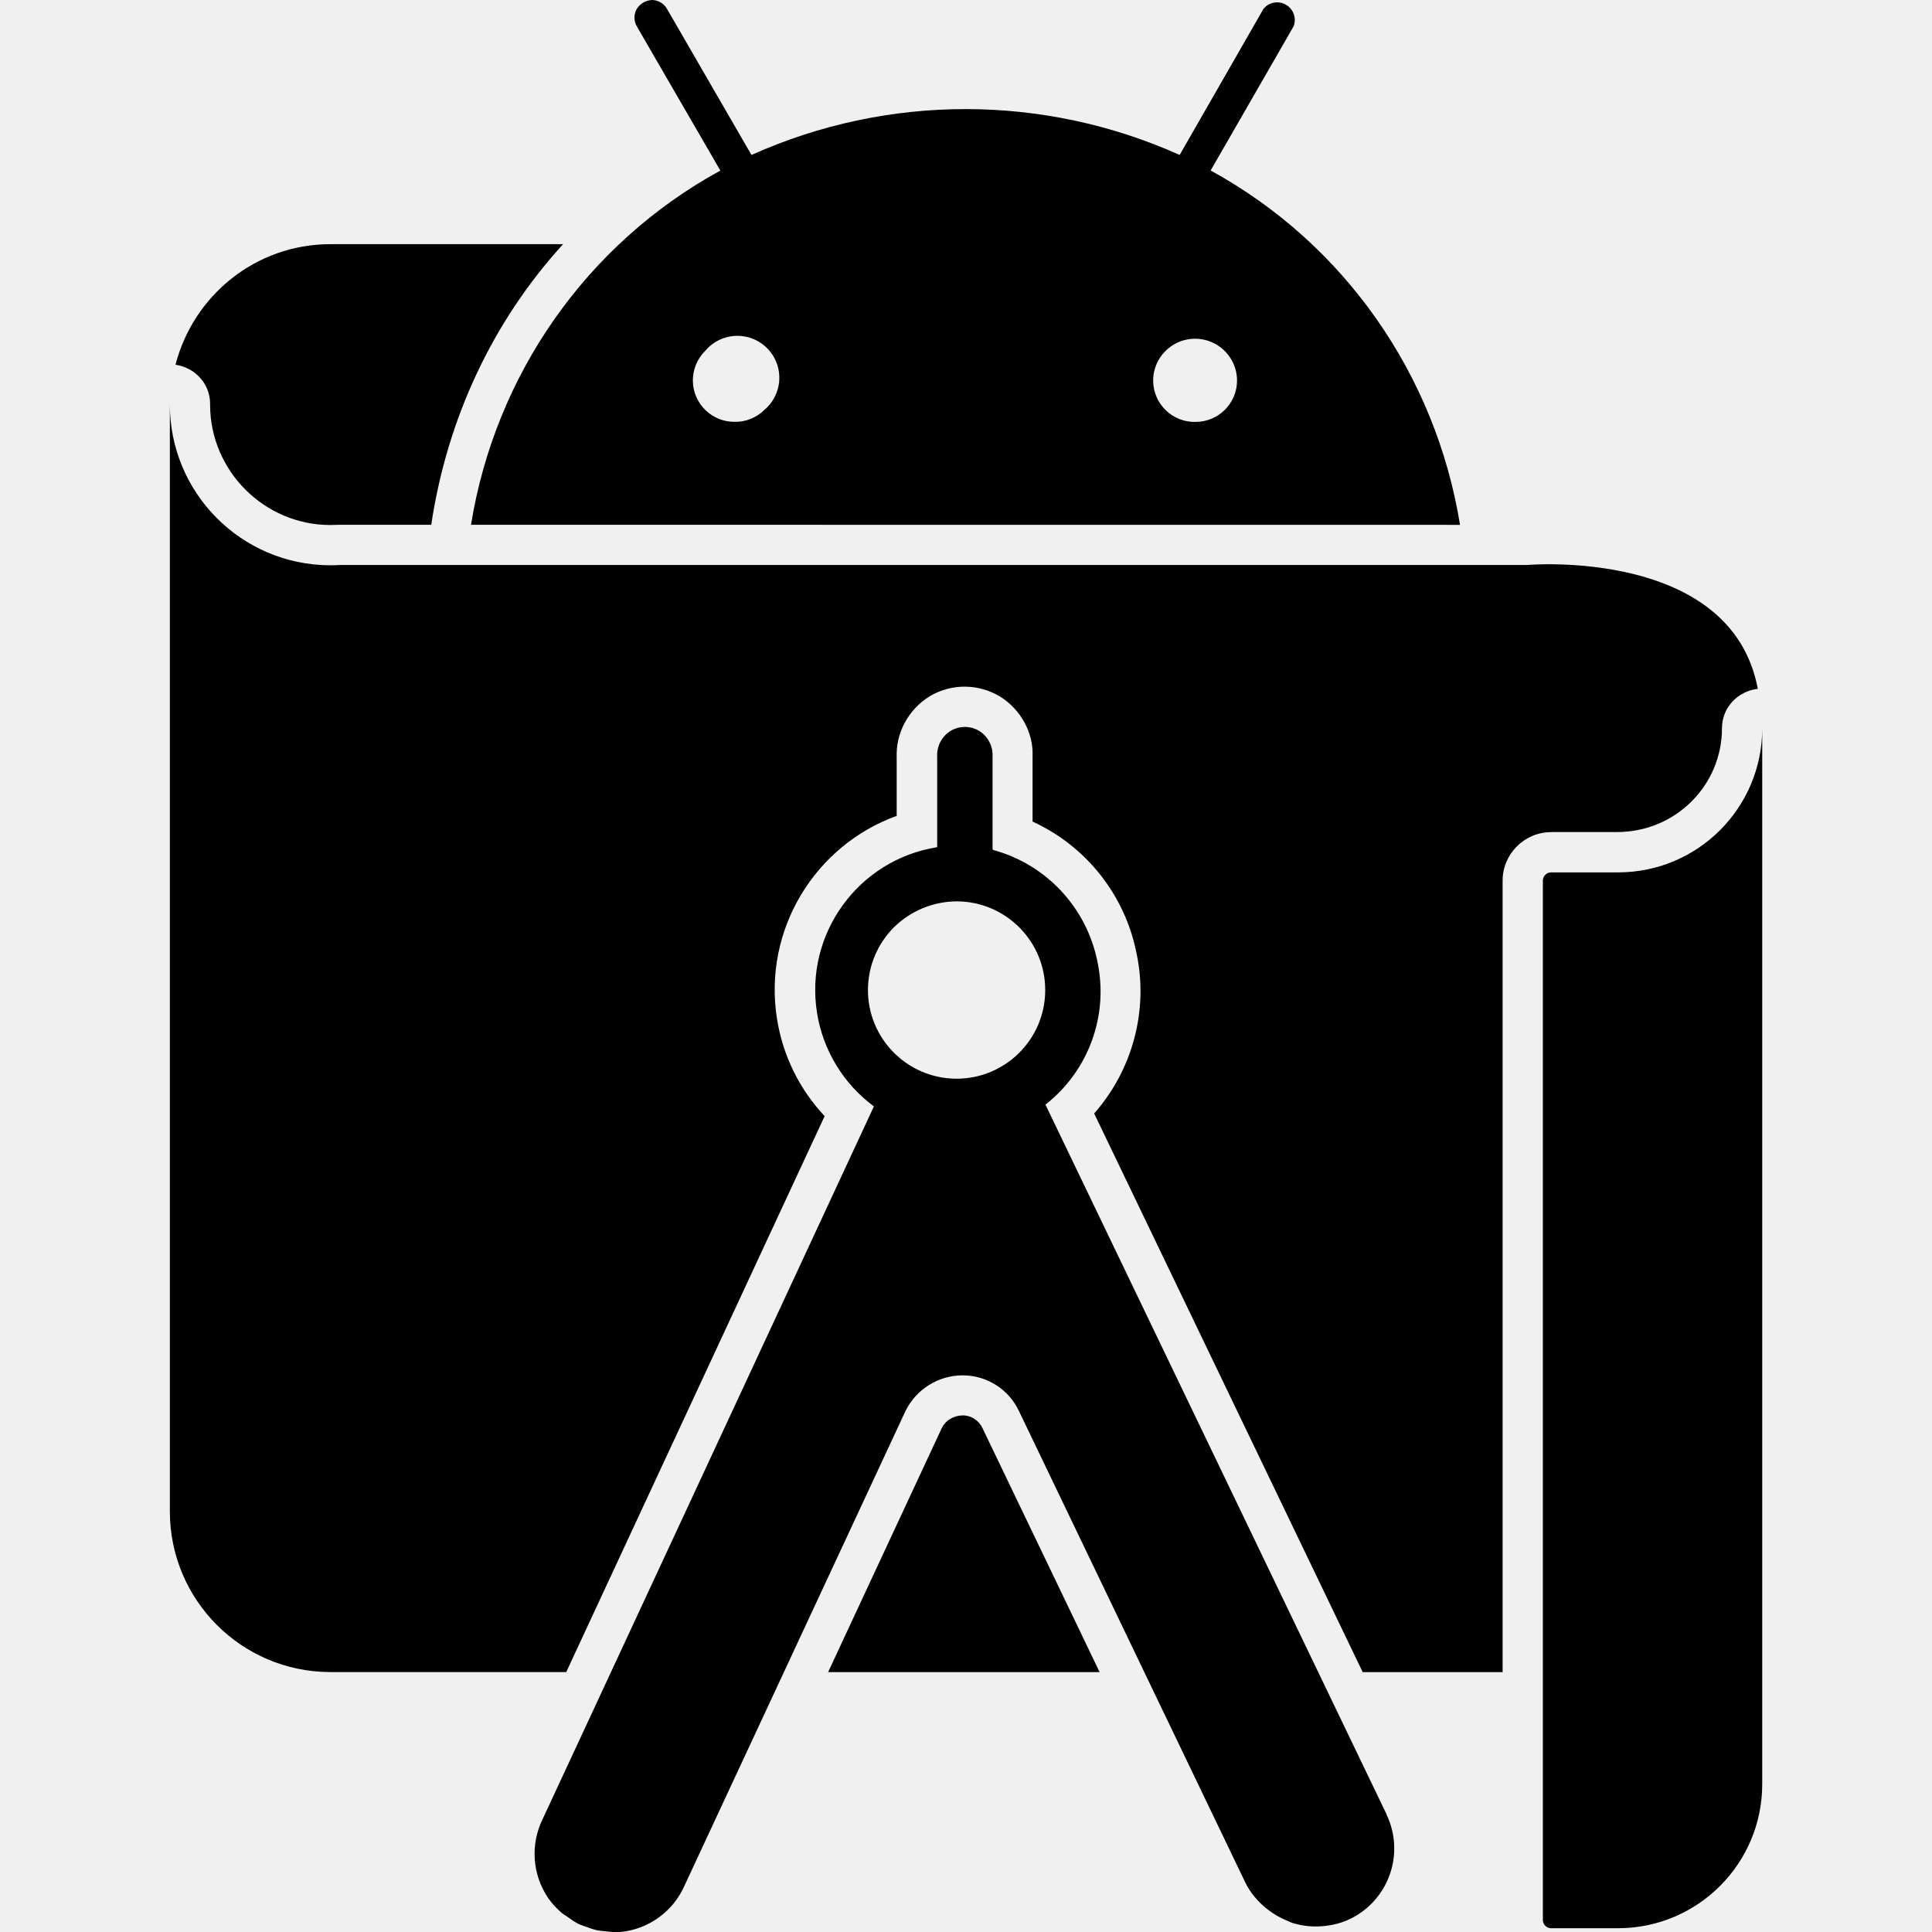
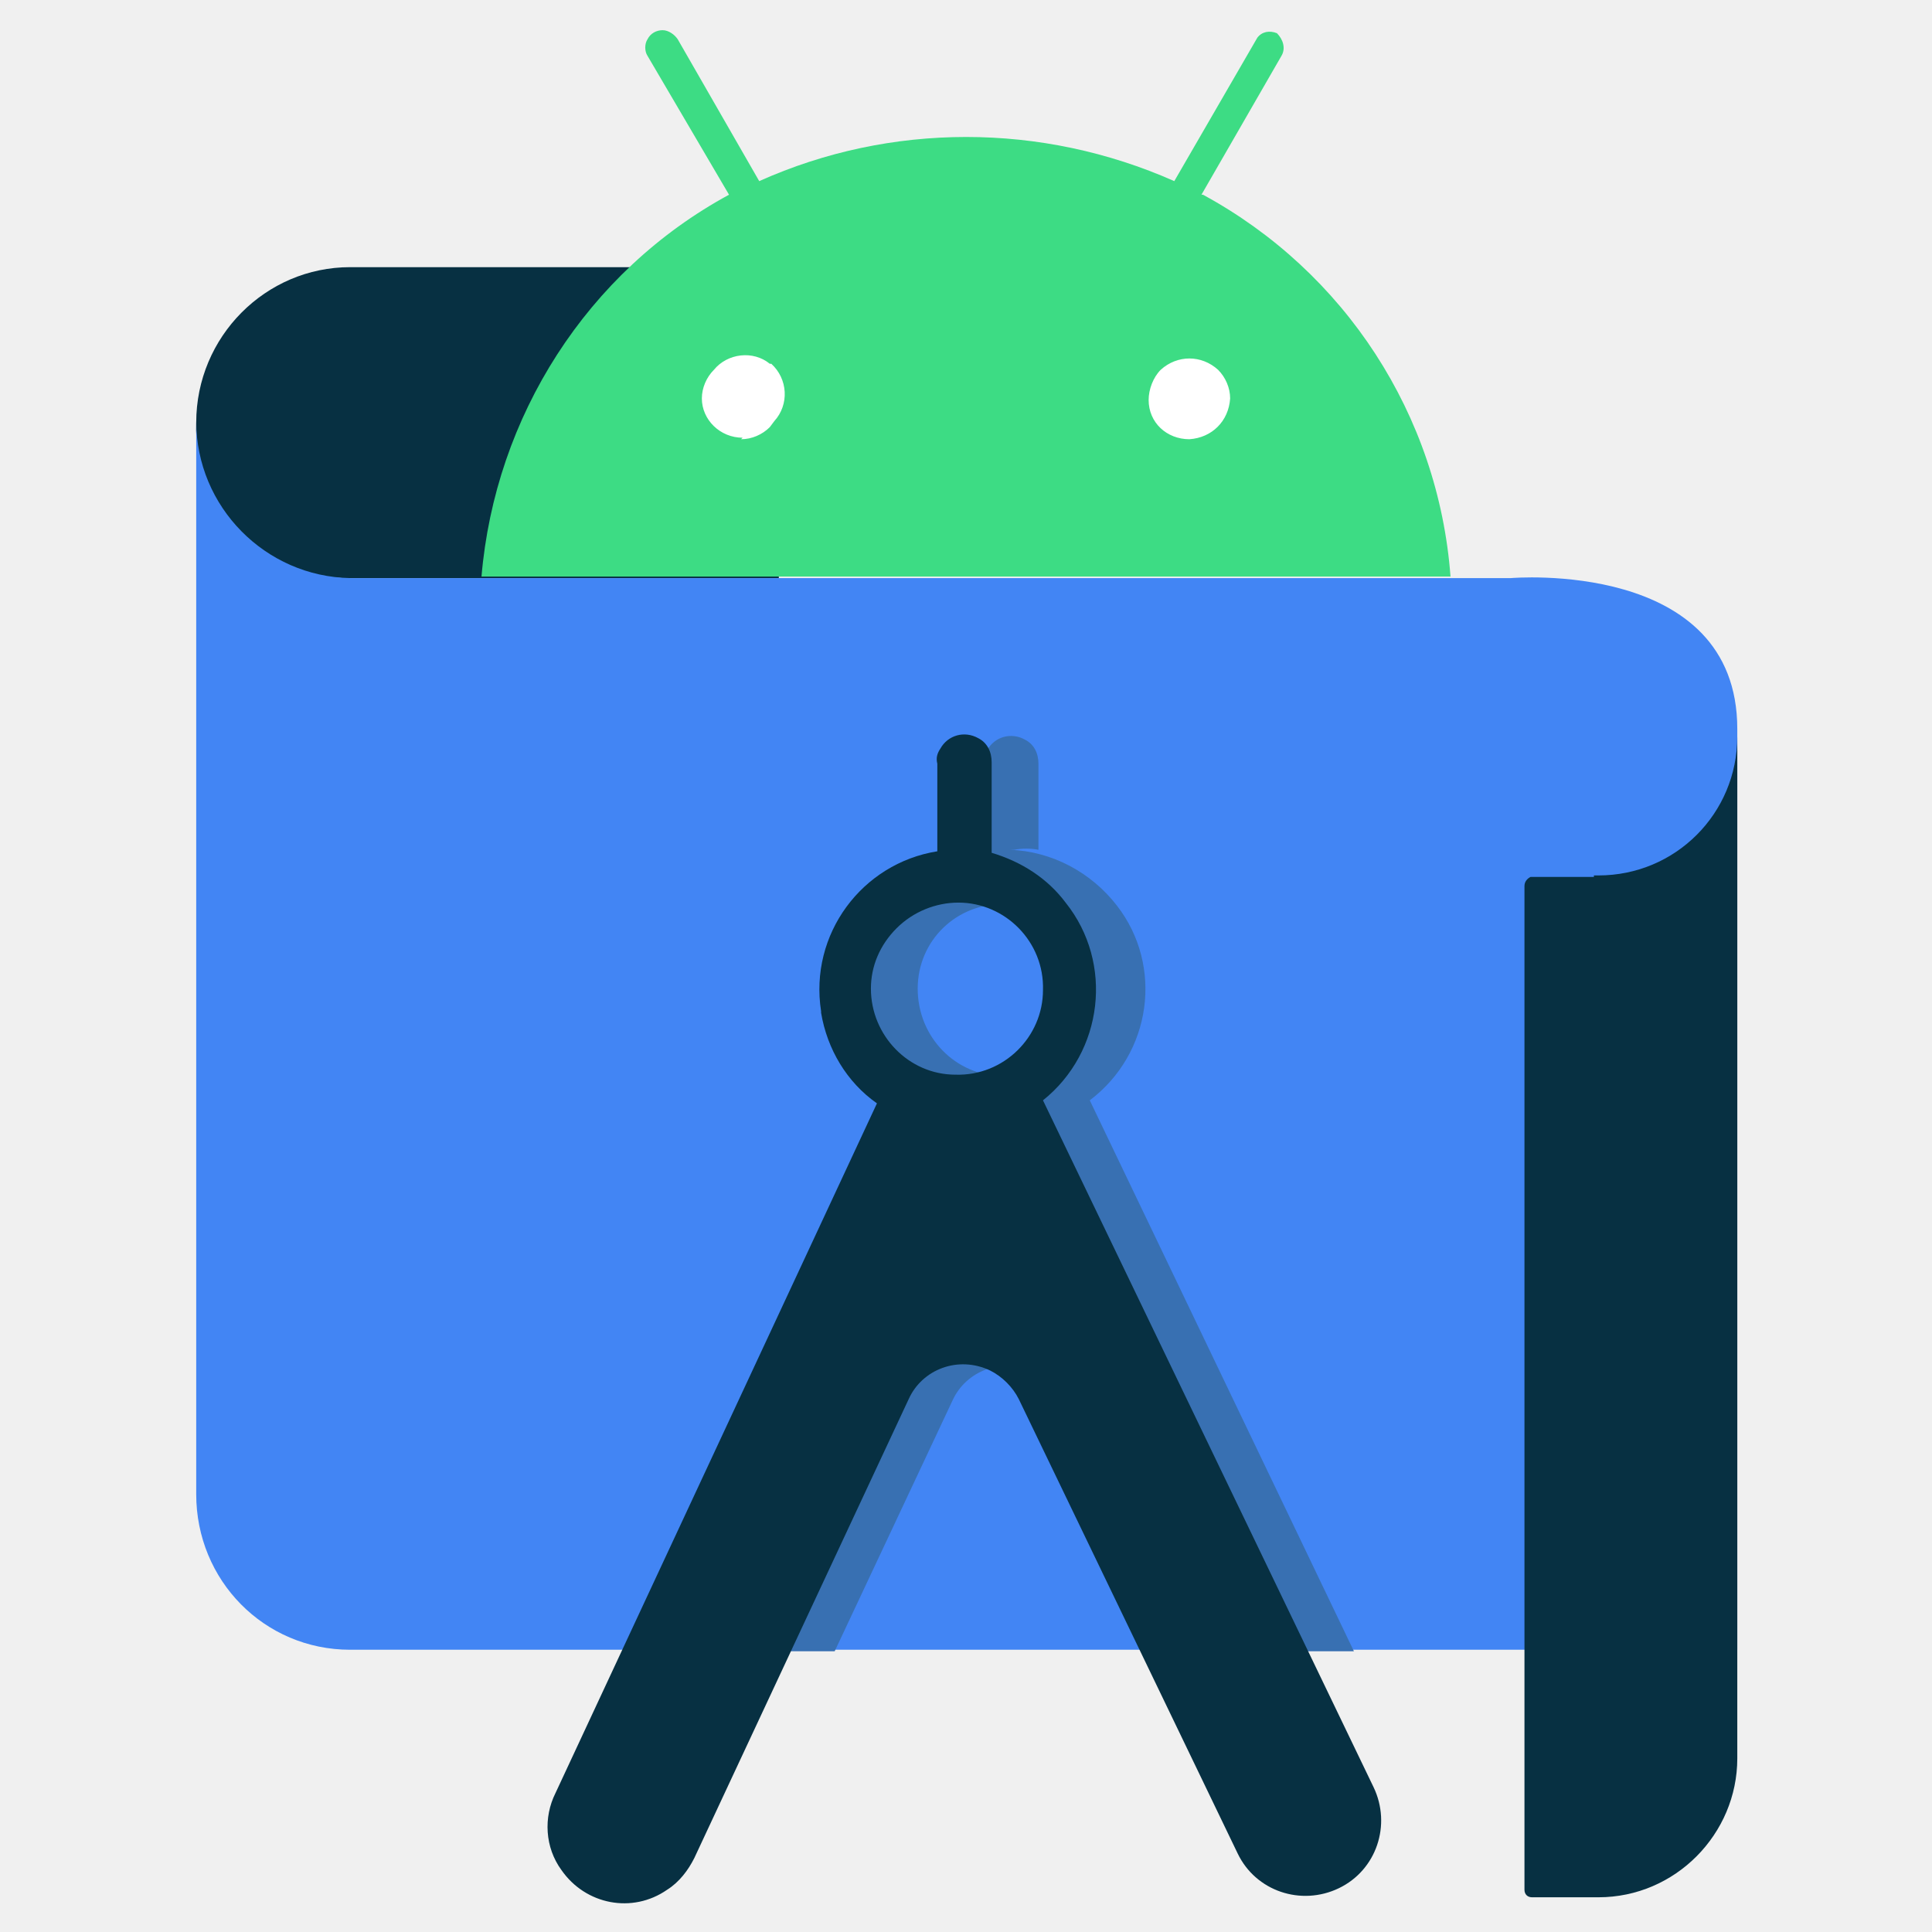
<svg xmlns="http://www.w3.org/2000/svg" viewBox="0 0 24 24">
-   <path fill="currentColor" fill-rule="evenodd" clip-rule="evenodd" stroke="none" d="M19.269 10.337c-.332 0-.603.271-.603.603v9.832h-1.738l-3.336-6.94c.476-.539.68-1.286.524-2.001a2.286 2.286 0 0 0-1.289-1.625v-.812c.012-.287-.143-.579-.404-.741-.139-.083-.288-.123-.44-.123a.848.848 0 0 0-.432.118c-.27.167-.425.459-.412.766l-0.0.721c-1.015.367-1.662 1.415-1.487 2.52a2.282 2.282 0 0 0 .592 1.21l-3.21 6.906H4.093c-1.095-.007-1.98-.895-1.983-1.99V5.016c-.005 1.102.884 2.001 1.986 2.006a2.024 2.024 0 0 0 .133-.004h14.745s2.534-.219 2.862 1.539c-.249.029-.445.232-.445.489 0 .712-.579 1.29-1.303 1.29h-.818zM17.222 22.537c.235.484.033 1.066-.451 1.301-.13.063-.267.089-.402.093a.974.974 0 0 1-.319-.045c-.024-.008-.046-.021-.069-.03a.97.97 0 0 1-.228-.132c-.025-.019-.05-.038-.072-.06-.083-.078-.157-.167-.21-.276l-1.255-2.614-1.558-3.245a.772.772 0 0 0-.7-.444h-.002a.792.792 0 0 0-.708.444l-1.511 3.245-1.232 2.646a.972.972 0 0 1-.798.58c-.063.005-.124-.002-.185-.009-.034-.004-.069-.005-.102-.012-.049-.01-.095-.028-.142-.045-.03-.011-.061-.02-.09-.034-.05-.024-.095-.057-.14-.089-.022-.016-.046-.028-.066-.045a.986.986 0 0 1-.17-.184.979.979 0 0 1-.071-.985l.847-1.822 3.268-7.031a1.796 1.796 0 0 1-.707-1.164c-.155-.98.513-1.9 1.493-2.056V9.395a.354.354 0 0 1 .167-.316.347.347 0 0 1 .354 0 .354.354 0 0 1 .167.316v1.159l.013.006a1.803 1.803 0 0 1 1.288 1.378 1.784 1.784 0 0 1-.644 1.784l3.389 7.051.848 1.764zM12.984 12.306c.004-.608-.485-1.104-1.093-1.109a1.12 1.12 0 0 0-.786.322 1.101 1.101 0 0 0-.323.772c-.004.608.485 1.104 1.093 1.109h.008c.605 0 1.097-.488 1.101-1.093zm-1.027 5.277c-.112.001-.212.063-.257.155l-1.413 3.034h3.373l-1.456-3.033a.274.274 0 0 0-.247-.157zm8.143-6.746l-.013-0h-.818a.103.103 0 0 0-.103.103v12.91a.103.103 0 0 0 .097.103h.844c.986-.004 1.784-.804 1.784-1.79V9.047c0 .989-.801 1.79-1.79 1.79zM2.61 5.016v.019c.004.816.672 1.483 1.487 1.487a12.061 12.061 0 0 1 .131-.003h1.129c.197-1.315.761-2.525 1.638-3.486H4.099c-.927.003-1.697.64-1.919 1.498.242.035.43.235.43.486zm6.338-2.898L7.911.328a.219.219 0 0 1 0-.219A.238.238 0 0 1 8.098 0a.219.219 0 0 1 .187.109l1.05 1.816a6.491 6.491 0 0 1 5.319 0L15.696.109a.219.219 0 0 1 .373.219l-1.03 1.79c1.667.912 2.797 2.544 3.098 4.402l-12.286-.001c.3-1.857 1.431-3.488 3.097-4.4zm5.377 2.62a.515.515 0 0 0 .527.503.515.515 0 0 0 .515-.515.521.521 0 0 0-.888-.367.515.515 0 0 0-.154.379zm-5.718-.007a.515.515 0 0 0 .521.509.509.509 0 0 0 .367-.148.521.521 0 1 0-.734-.734.515.515 0 0 0-.154.373z" />
+   <g transform="scale(0.1875)">
+     <path fill="#073042" d="M51.3 17.7H23.2C17.6 17.7 13 22.3 13 28c-.2 5.5 4.2 10.1 9.7 10.3h28.9l-.3-20.6z" />
+     <path fill="#4285F4" d="M115 109.3H23.2c-5.7 0-10.2-4.6-10.2-10.3V27.9c0 5.7 4.6 10.3 10.2 10.4h76.9s15-1.3 15 10v61z" />
+     <path fill="#3870B2" d="M72.2 72.9C76.3 69.8 77.1 64 74 60c-1.7-2.2-4.3-3.6-7.1-3.7h.3c.5-.1 1.1-.1 1.6 0v-5.7c0-.7-.3-1.3-.9-1.6-.9-.5-2-.2-2.5.7-.2.3-.3.6-.2 1v5.8c-5 .8-8.5 5.5-7.7 10.6v.1c.4 2.4 1.7 4.6 3.7 6l-16.9 36.2h11l7.8-16.6c.9-2 3.3-2.9 5.4-1.9.8.4 1.5 1.1 1.9 1.9l8.1 16.6h11.2L72.2 72.9zm-5.7-1.6c-3.2 0-5.7-2.6-5.7-5.8 0-3.2 2.6-5.7 5.8-5.6 1.5 0 2.8.6 3.9 1.6 2.3 2.2 2.3 5.8.1 8.1-1 1-2.5 1.7-4.1 1.7z" />
+     <path fill="#FFF" d="M45.2 22.7h39.4v7.2H45.2v-7.2z" />
+     <path fill="#073042" d="M63.5 59.8c3.1 0 5.7 2.6 5.6 5.8 0 3.1-2.6 5.7-5.8 5.6-3.1 0-5.6-2.6-5.6-5.7 0-1.5.6-2.9 1.7-4s2.6-1.7 4.1-1.7zm2.2-3.3v-6c0-.7-.3-1.3-.9-1.6-.9-.5-2-.2-2.5.7-.2.3-.3.6-.2 1v5.8c-5 .8-8.5 5.5-7.7 10.6v.1c.4 2.4 1.7 4.6 3.7 6l-21.3 45.7c-.8 1.6-.7 3.6.4 5.1 1.6 2.3 4.7 2.9 7 1.3.8-.5 1.4-1.3 1.8-2.1l14.2-30.4c.9-2 3.3-2.9 5.4-1.9.8.4 1.5 1.1 1.9 1.9L82 122.8c1.2 2.5 4.2 3.5 6.7 2.3 2.5-1.2 3.5-4.2 2.3-6.7L69.1 72.9c4-3.2 4.7-9.1 1.5-13.1-1.2-1.6-2.9-2.7-4.9-3.3" />
+     <path fill="#3DDC84" d="M78.8 29.1c-1.5 0-2.7-1.1-2.7-2.6 0-.7.3-1.5.8-2 1.1-1 2.7-1 3.8 0 .5.5.8 1.2.8 1.9-.1 1.5-1.2 2.6-2.7 2.7M49.2 29c-1.5 0-2.7-1.2-2.7-2.6 0-.7.3-1.4.8-1.9.9-1.1 2.6-1.3 3.7-.4h.1c1.1 1 1.2 2.7.2 3.8l-.3.4c-.5.5-1.2.8-1.9.8m30.5-16.2l5.3-9.2c.3-.5.1-1.1-.3-1.5-.5-.2-1-.1-1.3.3L77.8 12C69 8.1 59 8.1 50.3 12l-5.4-9.4c-.2-.3-.6-.6-1-.6s-.8.2-1 .6c-.2.3-.2.8 0 1.1l5.4 9.2C38.9 18 32.8 27.6 31.9 38.2h64.2c-.8-10.7-7-20.2-16.4-25.3" />
+     <path fill="#073042" d="M105.6 58.1h-4.2c-.2.1-.4.3-.4.6v66.5c0 .3.2.5.5.5h4.4c5.1 0 9.2-4.2 9.2-9.2V48.8c0 5.1-4.1 9.2-9.2 9.2h-.3z" />
+   </g>
</svg>
